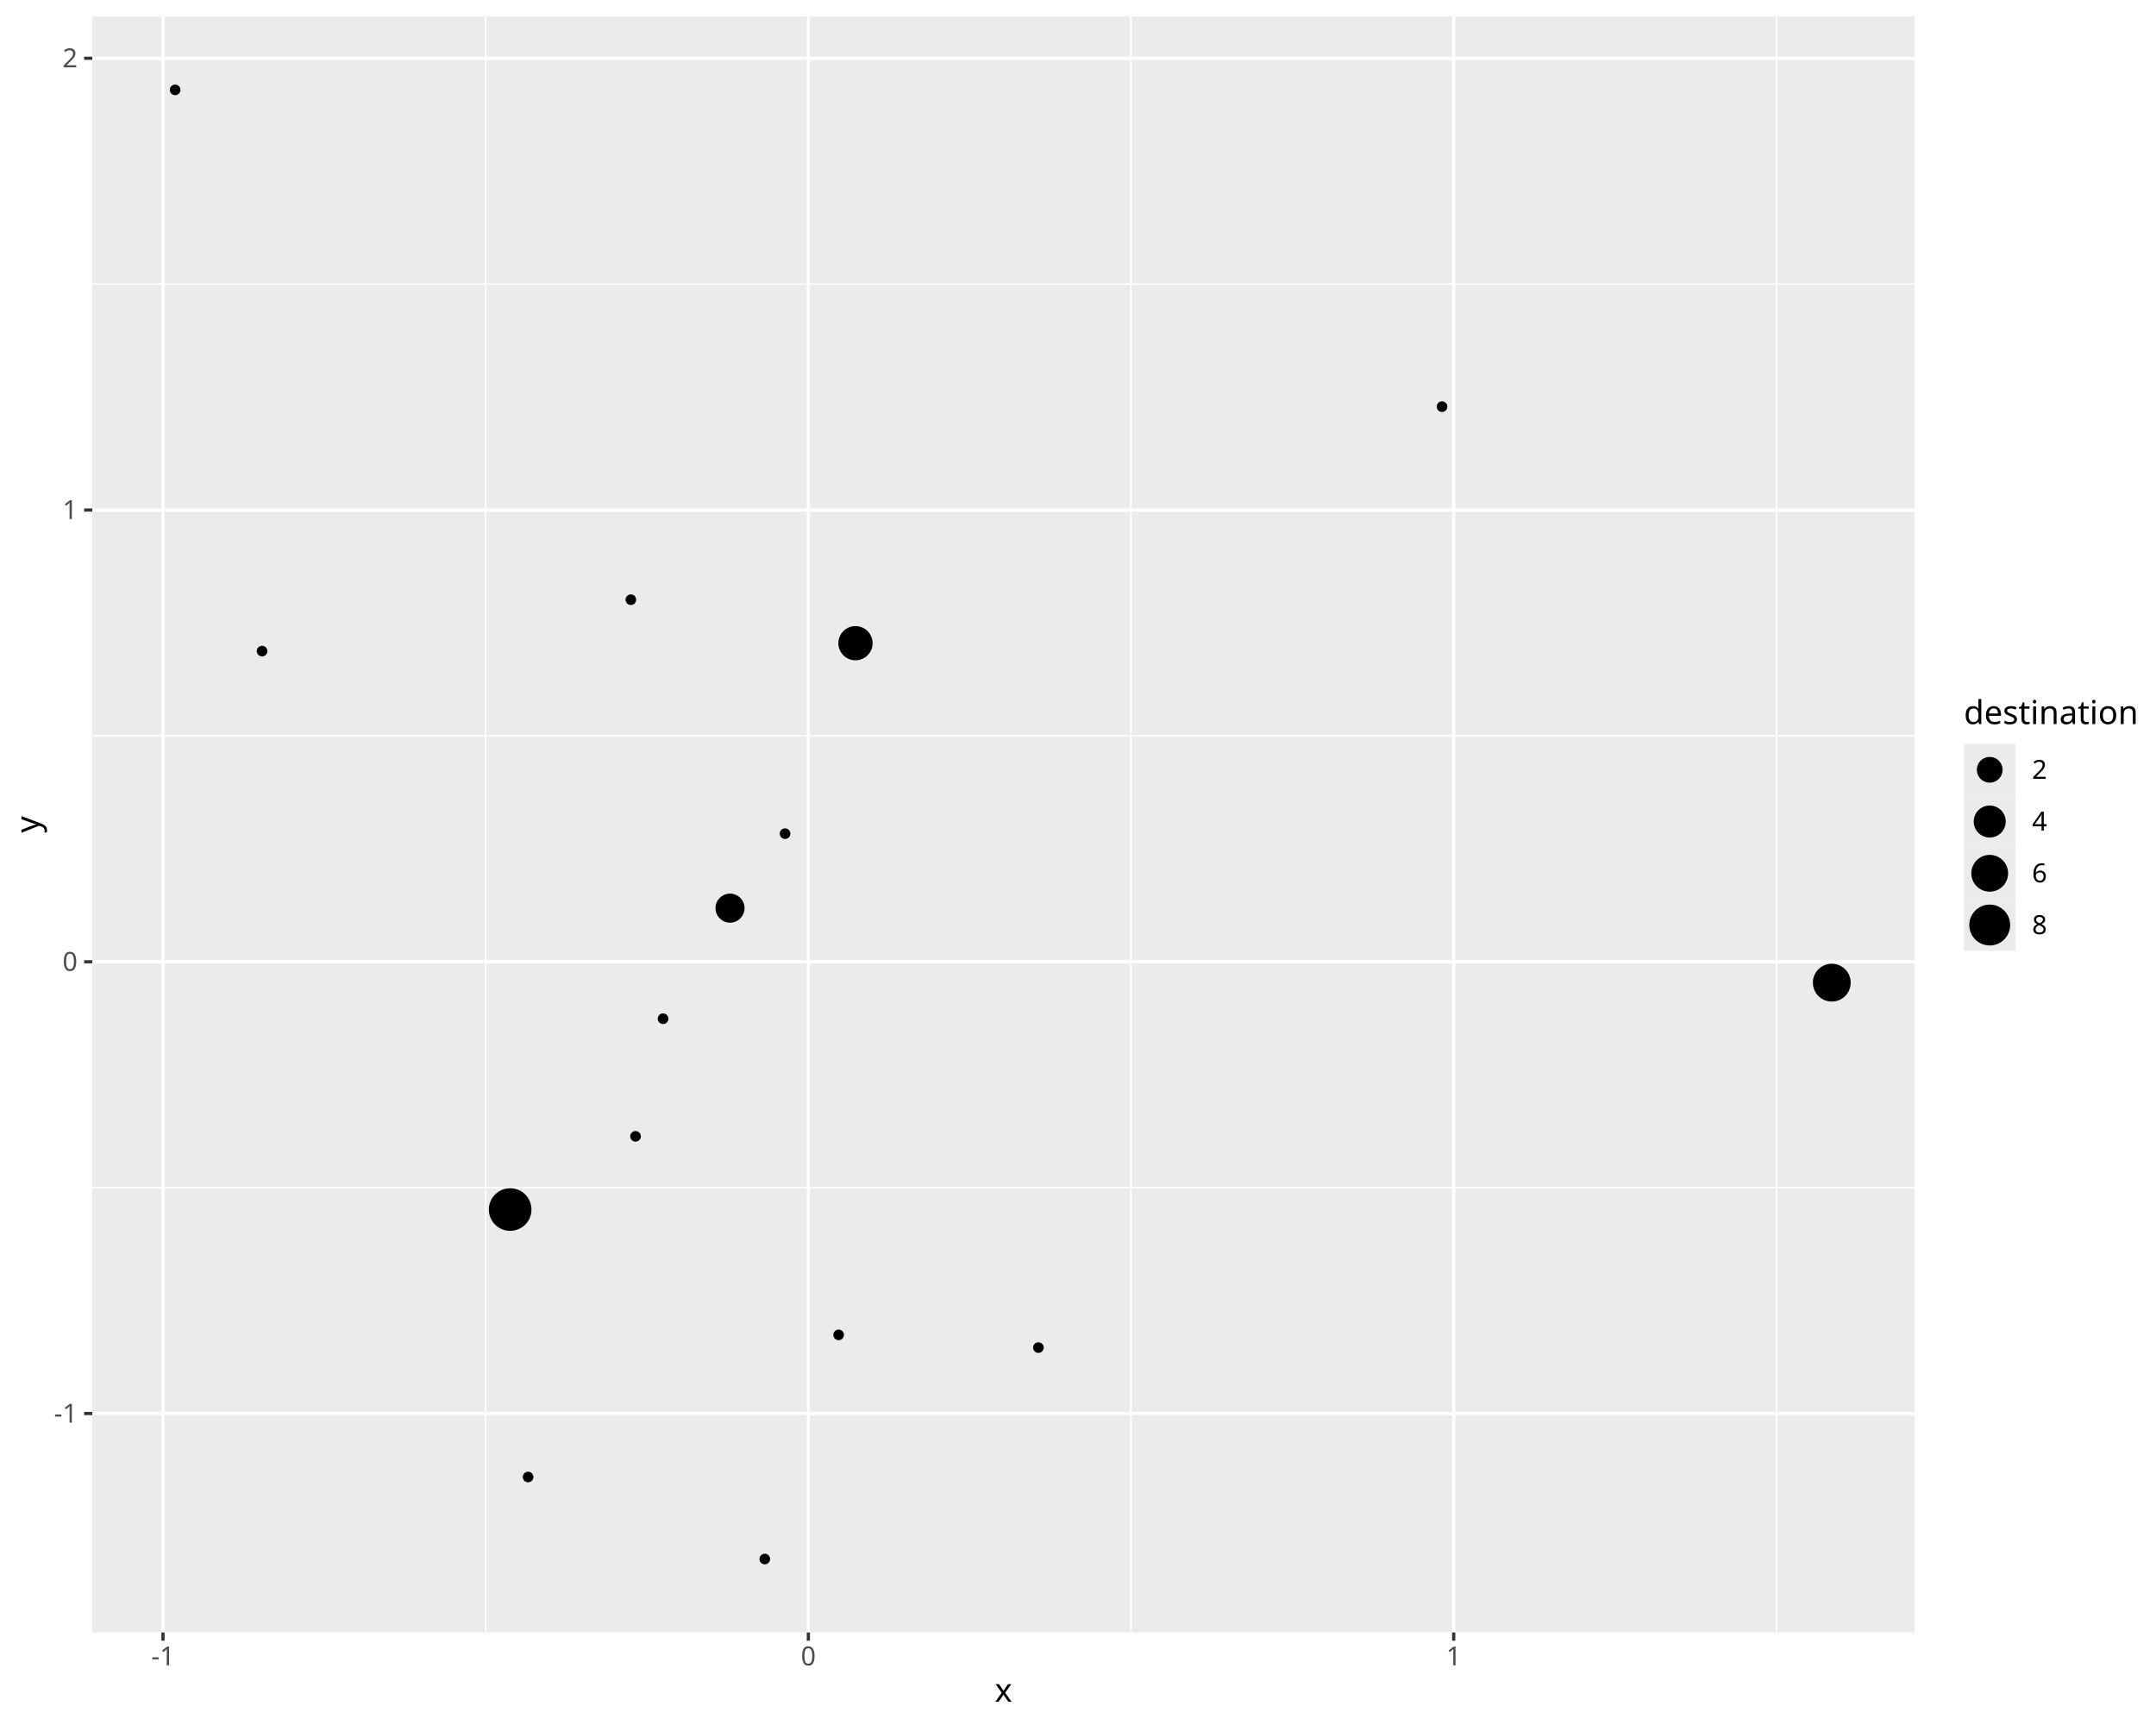
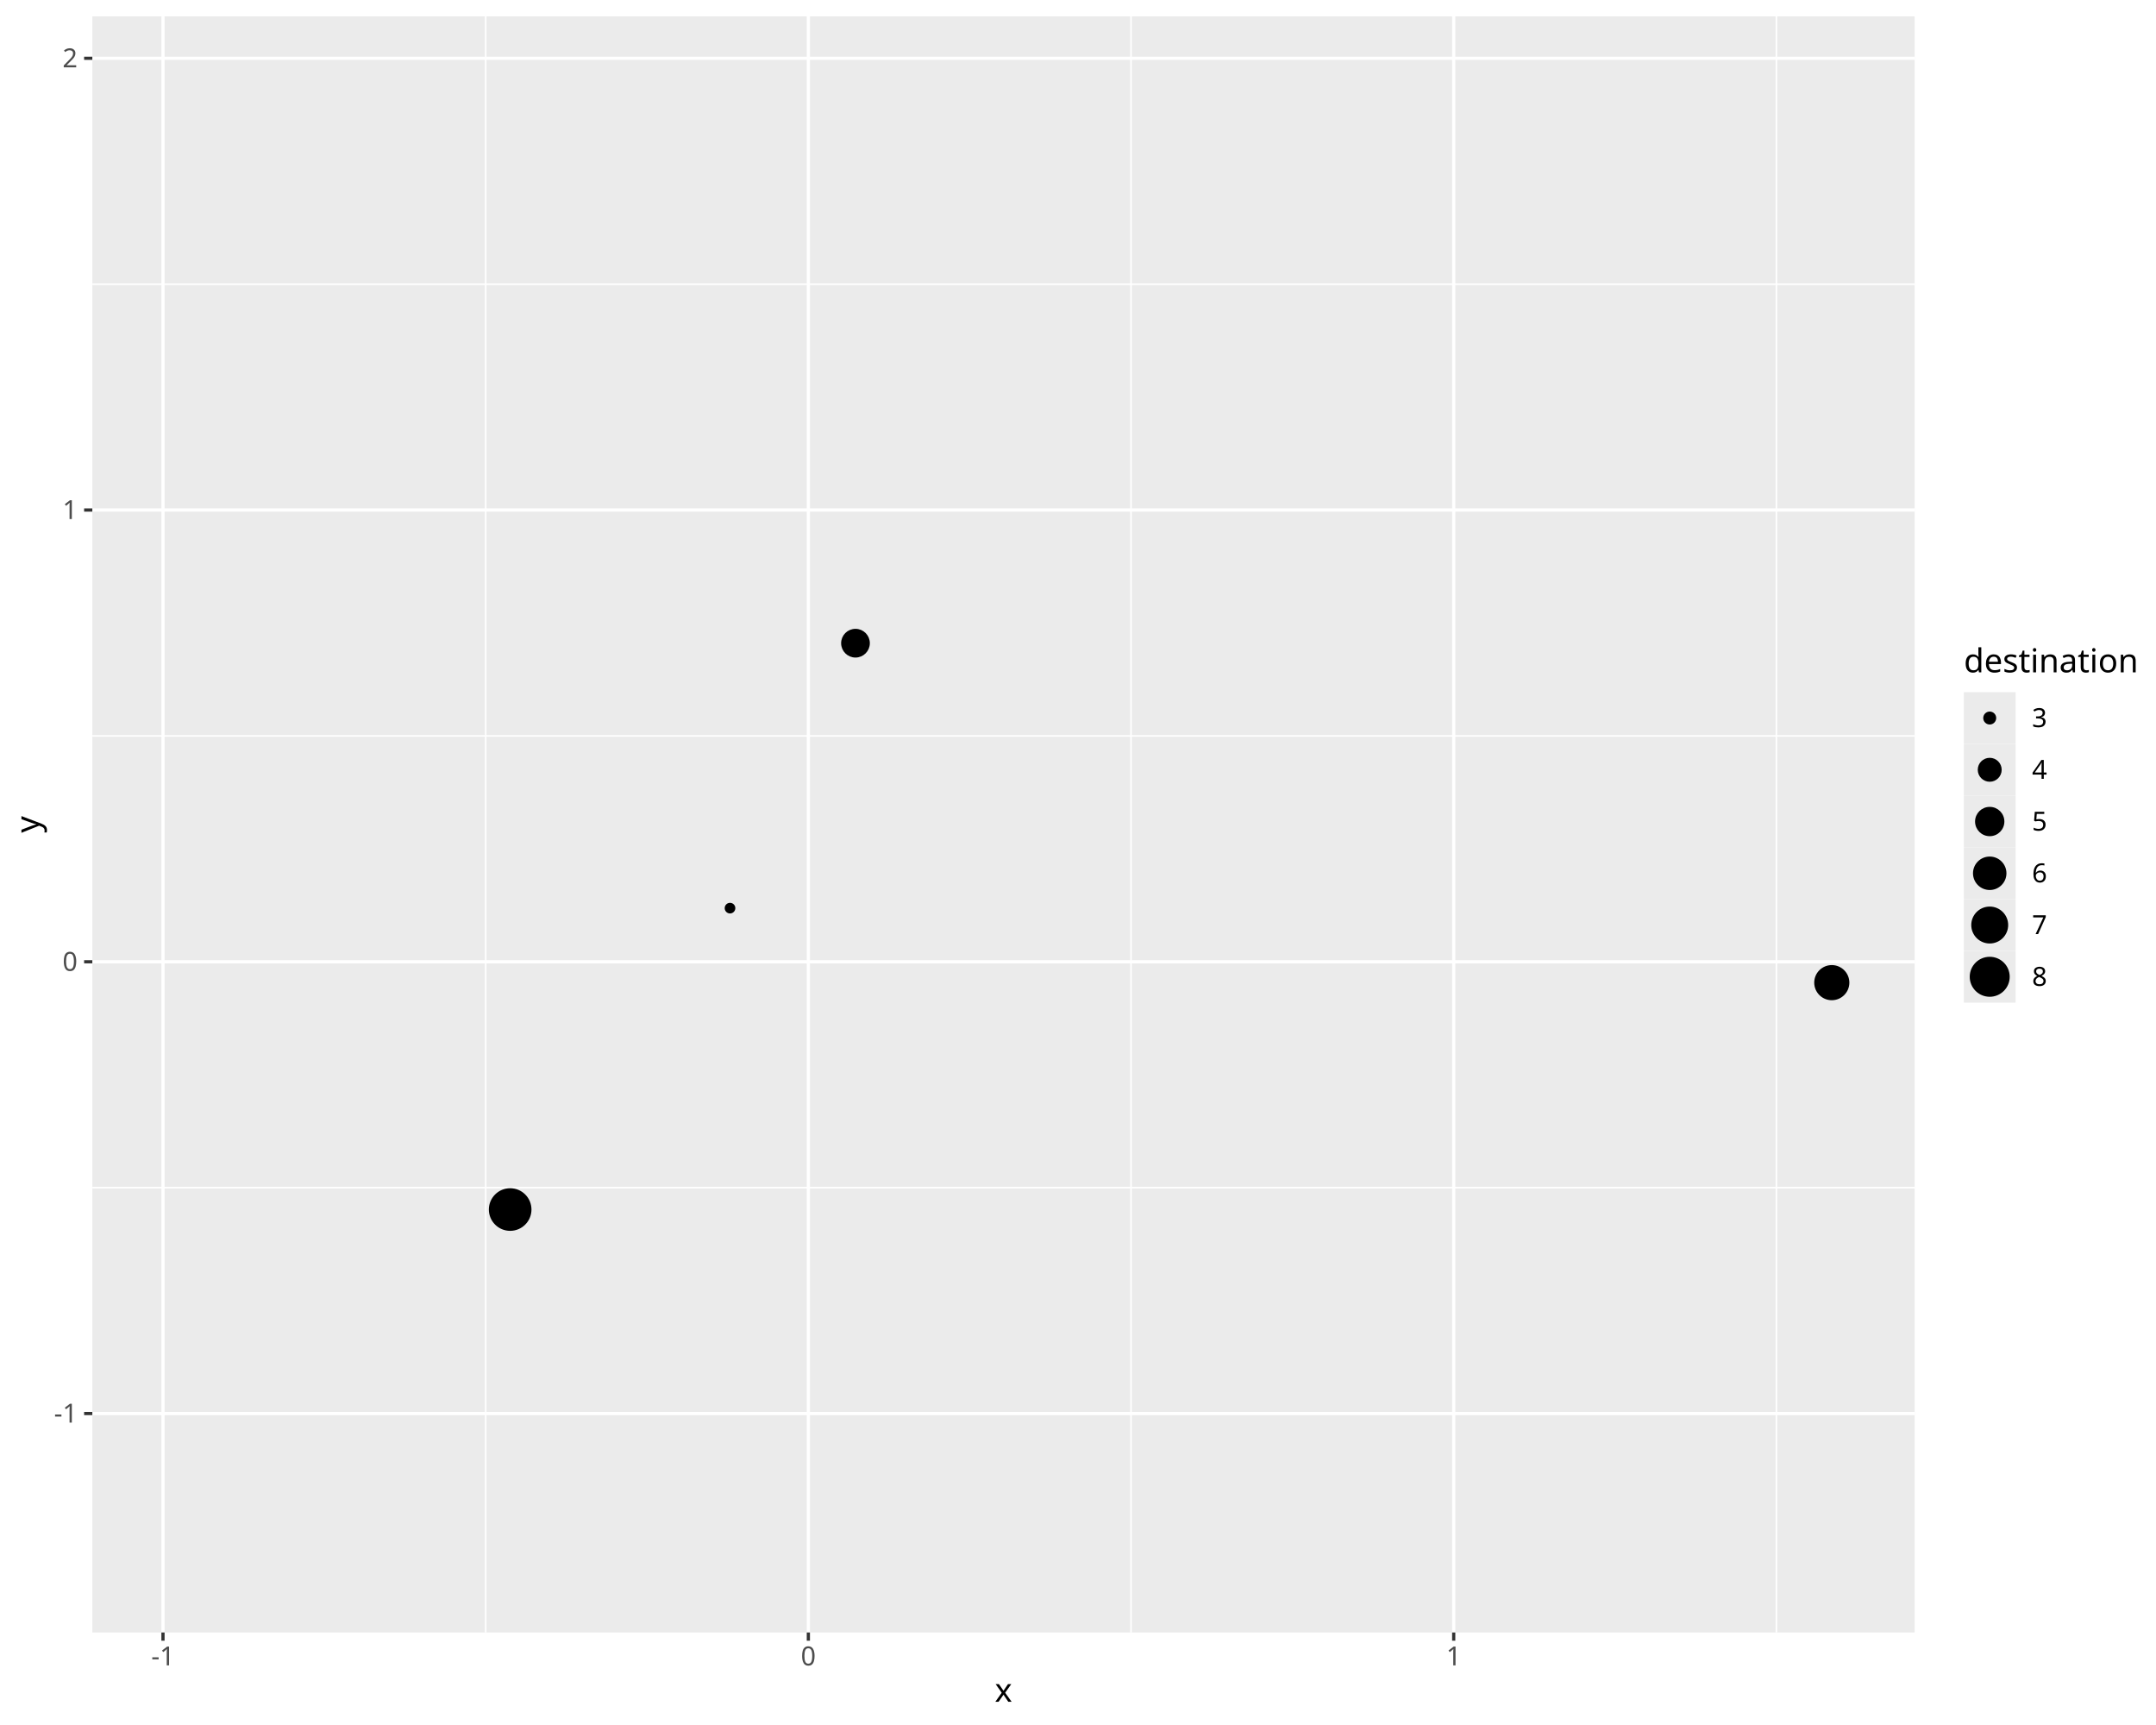
<svg xmlns="http://www.w3.org/2000/svg" class="svglite" data-engine-version="2.0" width="720.00pt" height="576.00pt" viewBox="0 0 720.00 576.00">
  <defs>
    <style type="text/css">
    .svglite line, .svglite polyline, .svglite polygon, .svglite path, .svglite rect, .svglite circle {
      fill: none;
      stroke: #000000;
      stroke-linecap: round;
      stroke-linejoin: round;
      stroke-miterlimit: 10.00;
    }
  </style>
  </defs>
  <rect width="100%" height="100%" style="stroke: none; fill: #FFFFFF;" />
  <defs>
    <clipPath id="cpMC4wMHw3MjAuMDB8MC4wMHw1NzYuMDA=">
      <rect x="0.00" y="0.00" width="720.00" height="576.00" />
    </clipPath>
  </defs>
  <g clip-path="url(#cpMC4wMHw3MjAuMDB8MC4wMHw1NzYuMDA=)">
    <rect x="0.00" y="0.00" width="720.00" height="576.00" style="stroke-width: 1.07; stroke: #FFFFFF; fill: #FFFFFF;" />
  </g>
  <defs>
    <clipPath id="cpMzAuODN8NjM5LjM5fDUuNDh8NTQ1LjEx">
      <rect x="30.83" y="5.48" width="608.56" height="539.63" />
    </clipPath>
  </defs>
  <g clip-path="url(#cpMzAuODN8NjM5LjM5fDUuNDh8NTQ1LjEx)">
    <rect x="30.83" y="5.48" width="608.56" height="539.63" style="stroke-width: 1.07; stroke: none; fill: #EBEBEB;" />
    <polyline points="30.83,396.57 639.39,396.57 " style="stroke-width: 0.53; stroke: #FFFFFF; stroke-linecap: butt;" />
    <polyline points="30.83,245.73 639.39,245.73 " style="stroke-width: 0.53; stroke: #FFFFFF; stroke-linecap: butt;" />
    <polyline points="30.83,94.88 639.39,94.88 " style="stroke-width: 0.53; stroke: #FFFFFF; stroke-linecap: butt;" />
    <polyline points="162.19,545.11 162.19,5.48 " style="stroke-width: 0.53; stroke: #FFFFFF; stroke-linecap: butt;" />
    <polyline points="377.71,545.11 377.71,5.48 " style="stroke-width: 0.53; stroke: #FFFFFF; stroke-linecap: butt;" />
    <polyline points="593.23,545.11 593.23,5.48 " style="stroke-width: 0.53; stroke: #FFFFFF; stroke-linecap: butt;" />
    <polyline points="30.83,471.99 639.39,471.99 " style="stroke-width: 1.07; stroke: #FFFFFF; stroke-linecap: butt;" />
    <polyline points="30.83,321.15 639.39,321.15 " style="stroke-width: 1.07; stroke: #FFFFFF; stroke-linecap: butt;" />
    <polyline points="30.83,170.31 639.39,170.31 " style="stroke-width: 1.07; stroke: #FFFFFF; stroke-linecap: butt;" />
    <polyline points="30.83,19.46 639.39,19.46 " style="stroke-width: 1.07; stroke: #FFFFFF; stroke-linecap: butt;" />
    <polyline points="54.43,545.11 54.43,5.48 " style="stroke-width: 1.07; stroke: #FFFFFF; stroke-linecap: butt;" />
    <polyline points="269.95,545.11 269.95,5.48 " style="stroke-width: 1.07; stroke: #FFFFFF; stroke-linecap: butt;" />
    <polyline points="485.47,545.11 485.47,5.48 " style="stroke-width: 1.07; stroke: #FFFFFF; stroke-linecap: butt;" />
-     <circle cx="212.24" cy="379.44" r="1.42" style="stroke-width: 0.71; fill: #000000;" />
-     <circle cx="611.73" cy="328.12" r="5.96" style="stroke-width: 0.71; fill: #000000;" />
-     <circle cx="280.06" cy="445.73" r="1.42" style="stroke-width: 0.71; fill: #000000;" />
-     <circle cx="346.78" cy="449.98" r="1.42" style="stroke-width: 0.71; fill: #000000;" />
-     <circle cx="243.79" cy="303.24" r="4.50" style="stroke-width: 0.71; fill: #000000;" />
-     <circle cx="262.17" cy="278.37" r="1.42" style="stroke-width: 0.71; fill: #000000;" />
-     <circle cx="58.49" cy="30.01" r="1.42" style="stroke-width: 0.71; fill: #000000;" />
-     <circle cx="176.36" cy="493.19" r="1.42" style="stroke-width: 0.71; fill: #000000;" />
-     <circle cx="255.40" cy="520.58" r="1.42" style="stroke-width: 0.71; fill: #000000;" />
-     <circle cx="481.57" cy="135.79" r="1.42" style="stroke-width: 0.71; fill: #000000;" />
+     <circle cx="611.73" cy="328.12" r="5.51" style="stroke-width: 0.71; fill: #000000;" />
+     <circle cx="243.79" cy="303.24" r="1.42" style="stroke-width: 0.71; fill: #000000;" />
    <circle cx="170.37" cy="403.88" r="6.76" style="stroke-width: 0.71; fill: #000000;" />
-     <circle cx="221.43" cy="340.16" r="1.42" style="stroke-width: 0.71; fill: #000000;" />
-     <circle cx="87.52" cy="217.41" r="1.42" style="stroke-width: 0.71; fill: #000000;" />
-     <circle cx="285.69" cy="214.77" r="5.36" style="stroke-width: 0.71; fill: #000000;" />
-     <circle cx="210.67" cy="200.25" r="1.42" style="stroke-width: 0.71; fill: #000000;" />
+     <circle cx="285.69" cy="214.77" r="4.44" style="stroke-width: 0.71; fill: #000000;" />
  </g>
  <g clip-path="url(#cpMC4wMHw3MjAuMDB8MC4wMHw1NzYuMDA=)">
    <text x="25.90" y="475.02" text-anchor="end" style="font-size: 8.80px; fill: #4D4D4D; font-family: sans;" textLength="7.82px" lengthAdjust="spacingAndGlyphs">-1</text>
    <text x="25.90" y="324.18" text-anchor="end" style="font-size: 8.80px; fill: #4D4D4D; font-family: sans;" textLength="4.89px" lengthAdjust="spacingAndGlyphs">0</text>
    <text x="25.90" y="173.33" text-anchor="end" style="font-size: 8.80px; fill: #4D4D4D; font-family: sans;" textLength="4.89px" lengthAdjust="spacingAndGlyphs">1</text>
    <text x="25.90" y="22.49" text-anchor="end" style="font-size: 8.80px; fill: #4D4D4D; font-family: sans;" textLength="4.89px" lengthAdjust="spacingAndGlyphs">2</text>
    <polyline points="28.09,471.99 30.83,471.99 " style="stroke-width: 1.07; stroke: #333333; stroke-linecap: butt;" />
    <polyline points="28.09,321.15 30.83,321.15 " style="stroke-width: 1.07; stroke: #333333; stroke-linecap: butt;" />
    <polyline points="28.09,170.31 30.83,170.31 " style="stroke-width: 1.07; stroke: #333333; stroke-linecap: butt;" />
    <polyline points="28.09,19.46 30.83,19.46 " style="stroke-width: 1.07; stroke: #333333; stroke-linecap: butt;" />
    <polyline points="54.43,547.85 54.43,545.11 " style="stroke-width: 1.07; stroke: #333333; stroke-linecap: butt;" />
    <polyline points="269.95,547.85 269.95,545.11 " style="stroke-width: 1.07; stroke: #333333; stroke-linecap: butt;" />
    <polyline points="485.47,547.85 485.47,545.11 " style="stroke-width: 1.07; stroke: #333333; stroke-linecap: butt;" />
    <text x="54.43" y="556.10" text-anchor="middle" style="font-size: 8.80px; fill: #4D4D4D; font-family: sans;" textLength="7.82px" lengthAdjust="spacingAndGlyphs">-1</text>
    <text x="269.95" y="556.10" text-anchor="middle" style="font-size: 8.80px; fill: #4D4D4D; font-family: sans;" textLength="4.89px" lengthAdjust="spacingAndGlyphs">0</text>
    <text x="485.47" y="556.10" text-anchor="middle" style="font-size: 8.80px; fill: #4D4D4D; font-family: sans;" textLength="4.89px" lengthAdjust="spacingAndGlyphs">1</text>
    <text x="335.11" y="568.24" text-anchor="middle" style="font-size: 11.00px; font-family: sans;" textLength="5.50px" lengthAdjust="spacingAndGlyphs">x</text>
    <text transform="translate(13.05,275.30) rotate(-90)" text-anchor="middle" style="font-size: 11.00px; font-family: sans;" textLength="5.50px" lengthAdjust="spacingAndGlyphs">y</text>
-     <rect x="650.35" y="227.59" width="64.17" height="95.41" style="stroke-width: 1.07; stroke: none; fill: #FFFFFF;" />
-     <text x="655.83" y="241.78" style="font-size: 11.00px; font-family: sans;" textLength="53.21px" lengthAdjust="spacingAndGlyphs">destination</text>
+     <rect x="650.35" y="210.31" width="64.17" height="129.97" style="stroke-width: 1.07; stroke: none; fill: #FFFFFF;" />
+     <text x="655.83" y="224.50" style="font-size: 11.00px; font-family: sans;" textLength="53.21px" lengthAdjust="spacingAndGlyphs">destination</text>
+     <rect x="655.83" y="231.12" width="17.28" height="17.28" style="stroke-width: 1.07; stroke: none; fill: #EBEBEB;" />
+     <circle cx="664.47" cy="239.76" r="1.81" style="stroke-width: 0.71; fill: #000000;" />
    <rect x="655.83" y="248.40" width="17.28" height="17.28" style="stroke-width: 1.07; stroke: none; fill: #EBEBEB;" />
-     <circle cx="664.47" cy="257.04" r="3.95" style="stroke-width: 0.71; fill: #000000;" />
+     <circle cx="664.47" cy="257.04" r="3.64" style="stroke-width: 0.71; fill: #000000;" />
    <rect x="655.83" y="265.68" width="17.28" height="17.28" style="stroke-width: 1.07; stroke: none; fill: #EBEBEB;" />
-     <circle cx="664.47" cy="274.32" r="4.99" style="stroke-width: 0.71; fill: #000000;" />
+     <circle cx="664.47" cy="274.32" r="4.54" style="stroke-width: 0.71; fill: #000000;" />
    <rect x="655.83" y="282.96" width="17.28" height="17.28" style="stroke-width: 1.07; stroke: none; fill: #EBEBEB;" />
-     <circle cx="664.47" cy="291.60" r="5.79" style="stroke-width: 0.71; fill: #000000;" />
+     <circle cx="664.47" cy="291.60" r="5.23" style="stroke-width: 0.71; fill: #000000;" />
    <rect x="655.83" y="300.24" width="17.28" height="17.28" style="stroke-width: 1.07; stroke: none; fill: #EBEBEB;" />
-     <circle cx="664.47" cy="308.88" r="6.47" style="stroke-width: 0.71; fill: #000000;" />
-     <text x="678.59" y="260.07" style="font-size: 8.80px; font-family: sans;" textLength="4.89px" lengthAdjust="spacingAndGlyphs">2</text>
-     <text x="678.59" y="277.35" style="font-size: 8.80px; font-family: sans;" textLength="4.89px" lengthAdjust="spacingAndGlyphs">4</text>
+     <circle cx="664.47" cy="308.88" r="5.81" style="stroke-width: 0.71; fill: #000000;" />
+     <rect x="655.83" y="317.52" width="17.28" height="17.28" style="stroke-width: 1.07; stroke: none; fill: #EBEBEB;" />
+     <circle cx="664.47" cy="326.16" r="6.32" style="stroke-width: 0.71; fill: #000000;" />
+     <text x="678.59" y="242.79" style="font-size: 8.80px; font-family: sans;" textLength="4.89px" lengthAdjust="spacingAndGlyphs">3</text>
+     <text x="678.59" y="260.07" style="font-size: 8.80px; font-family: sans;" textLength="4.89px" lengthAdjust="spacingAndGlyphs">4</text>
+     <text x="678.59" y="277.35" style="font-size: 8.80px; font-family: sans;" textLength="4.89px" lengthAdjust="spacingAndGlyphs">5</text>
    <text x="678.59" y="294.63" style="font-size: 8.80px; font-family: sans;" textLength="4.89px" lengthAdjust="spacingAndGlyphs">6</text>
-     <text x="678.59" y="311.91" style="font-size: 8.80px; font-family: sans;" textLength="4.89px" lengthAdjust="spacingAndGlyphs">8</text>
+     <text x="678.59" y="311.91" style="font-size: 8.80px; font-family: sans;" textLength="4.89px" lengthAdjust="spacingAndGlyphs">7</text>
+     <text x="678.59" y="329.19" style="font-size: 8.80px; font-family: sans;" textLength="4.89px" lengthAdjust="spacingAndGlyphs">8</text>
  </g>
</svg>
